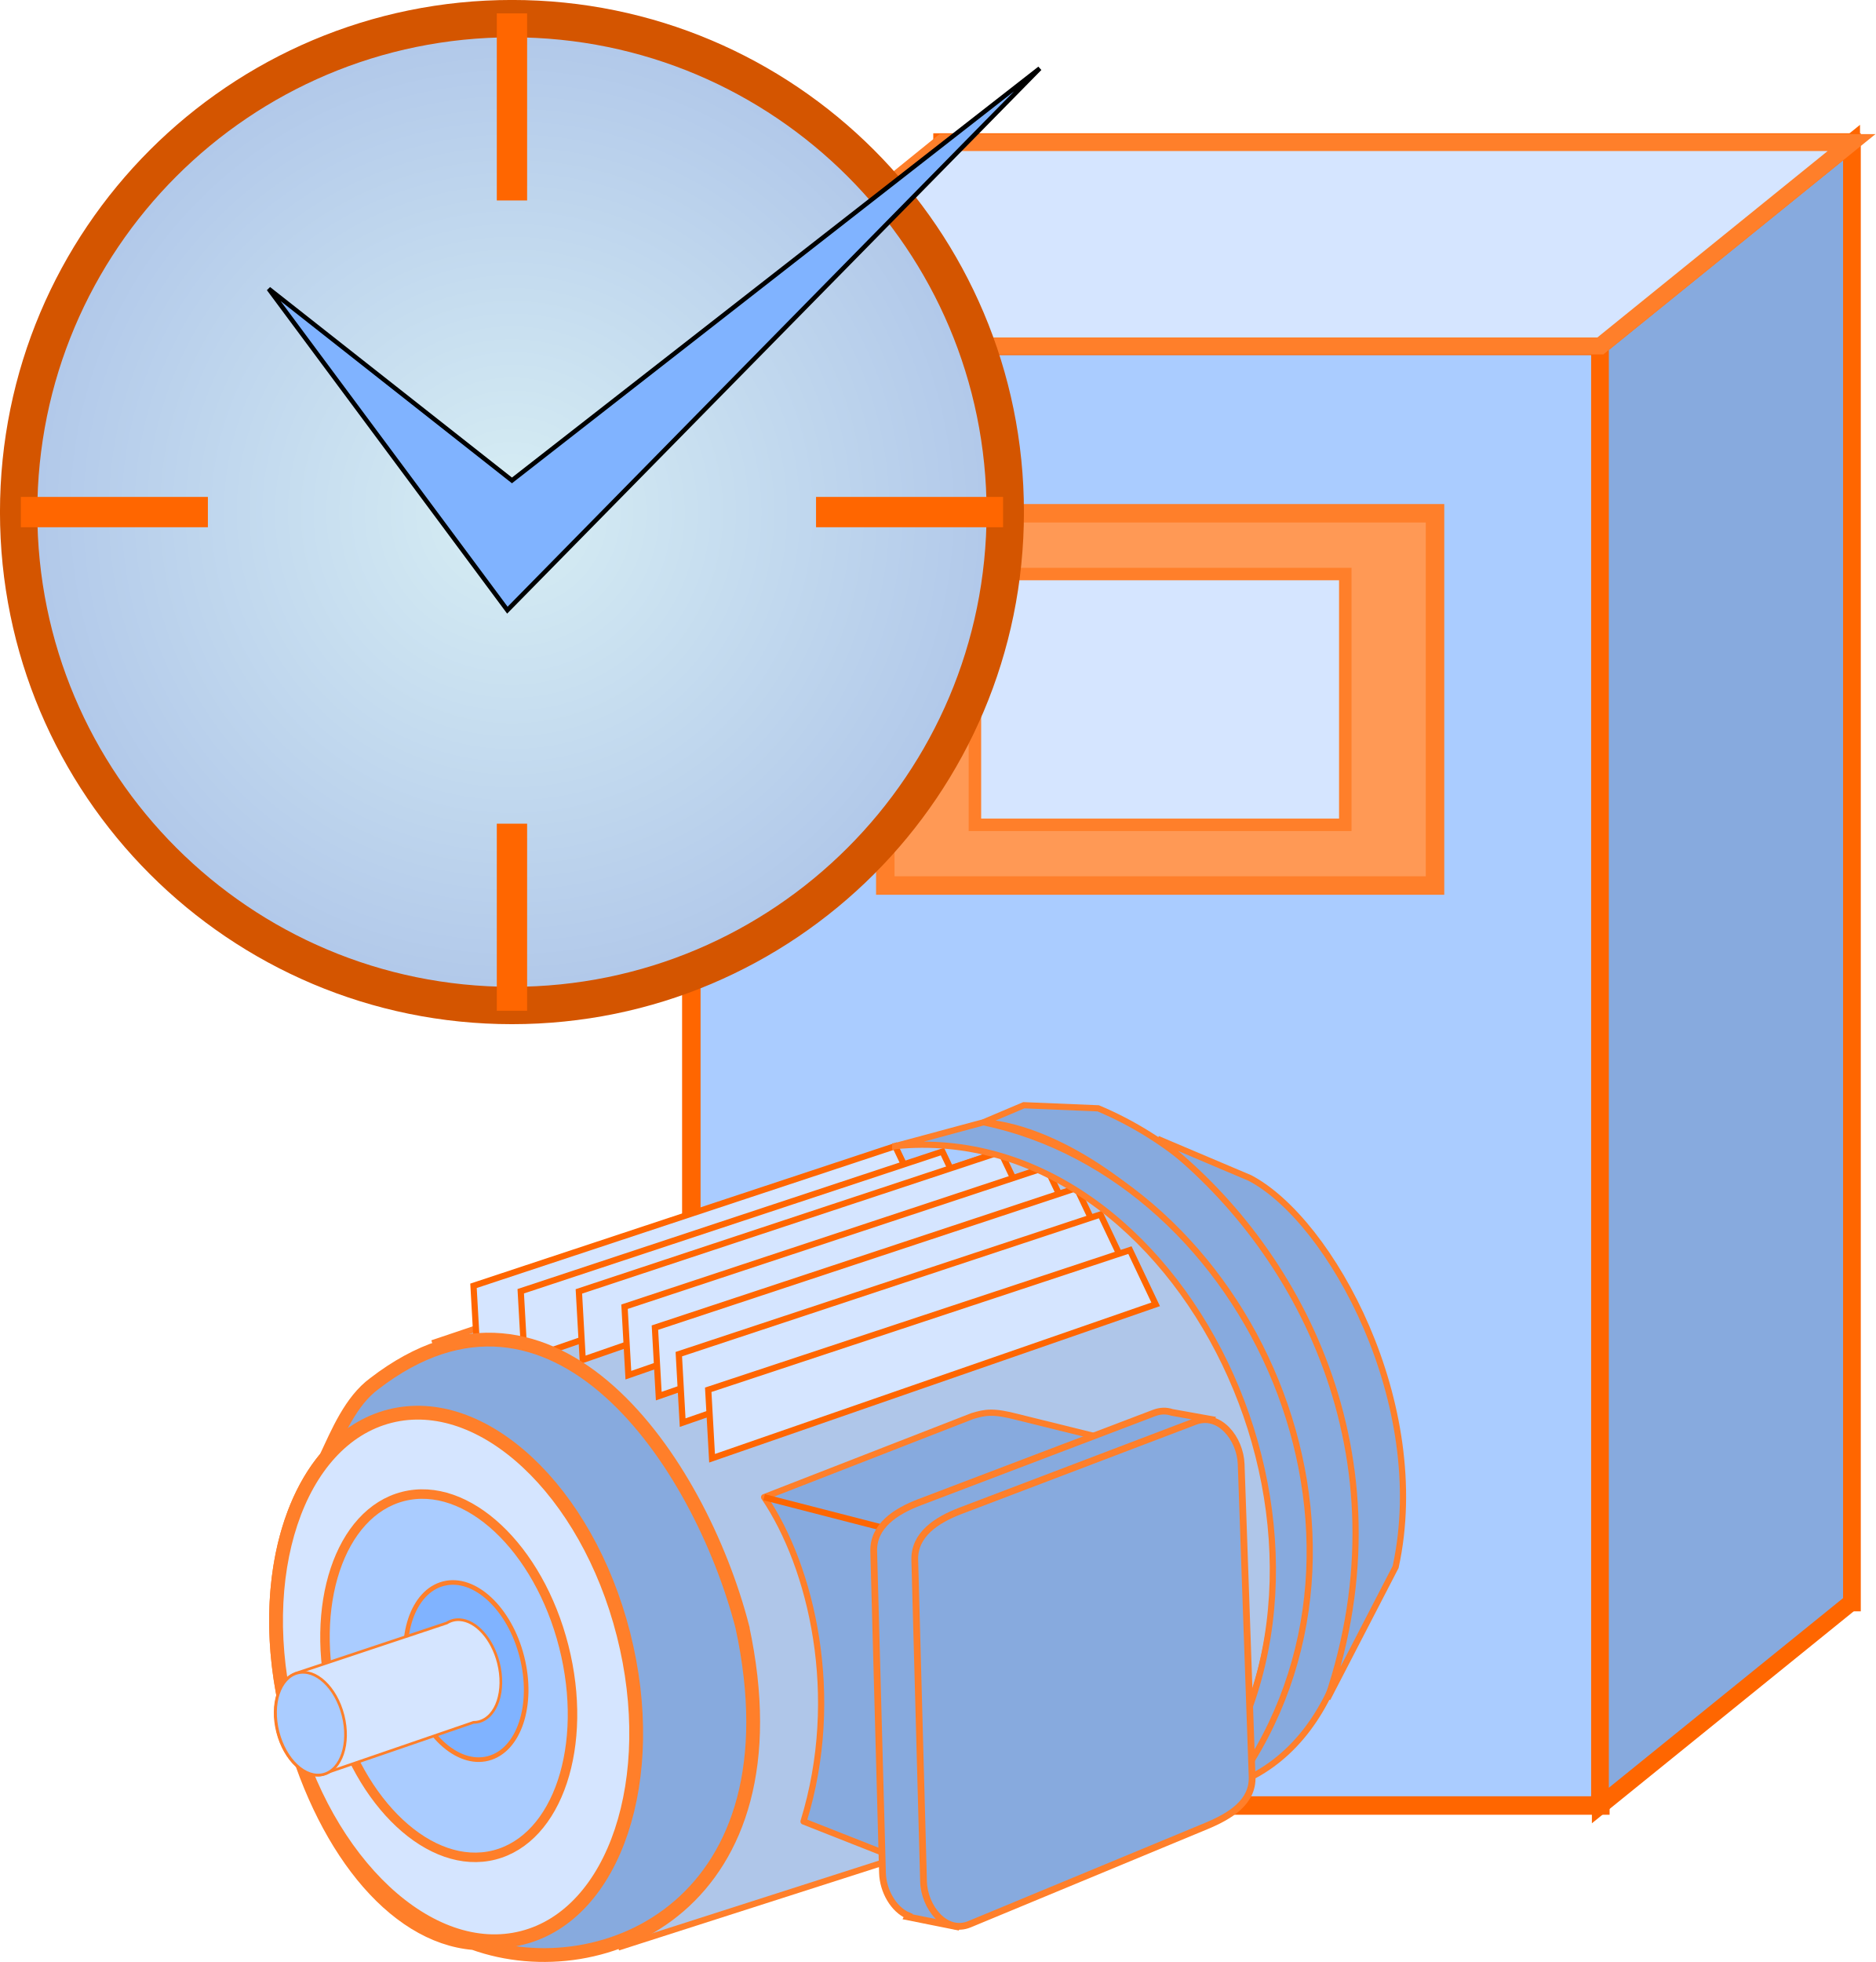
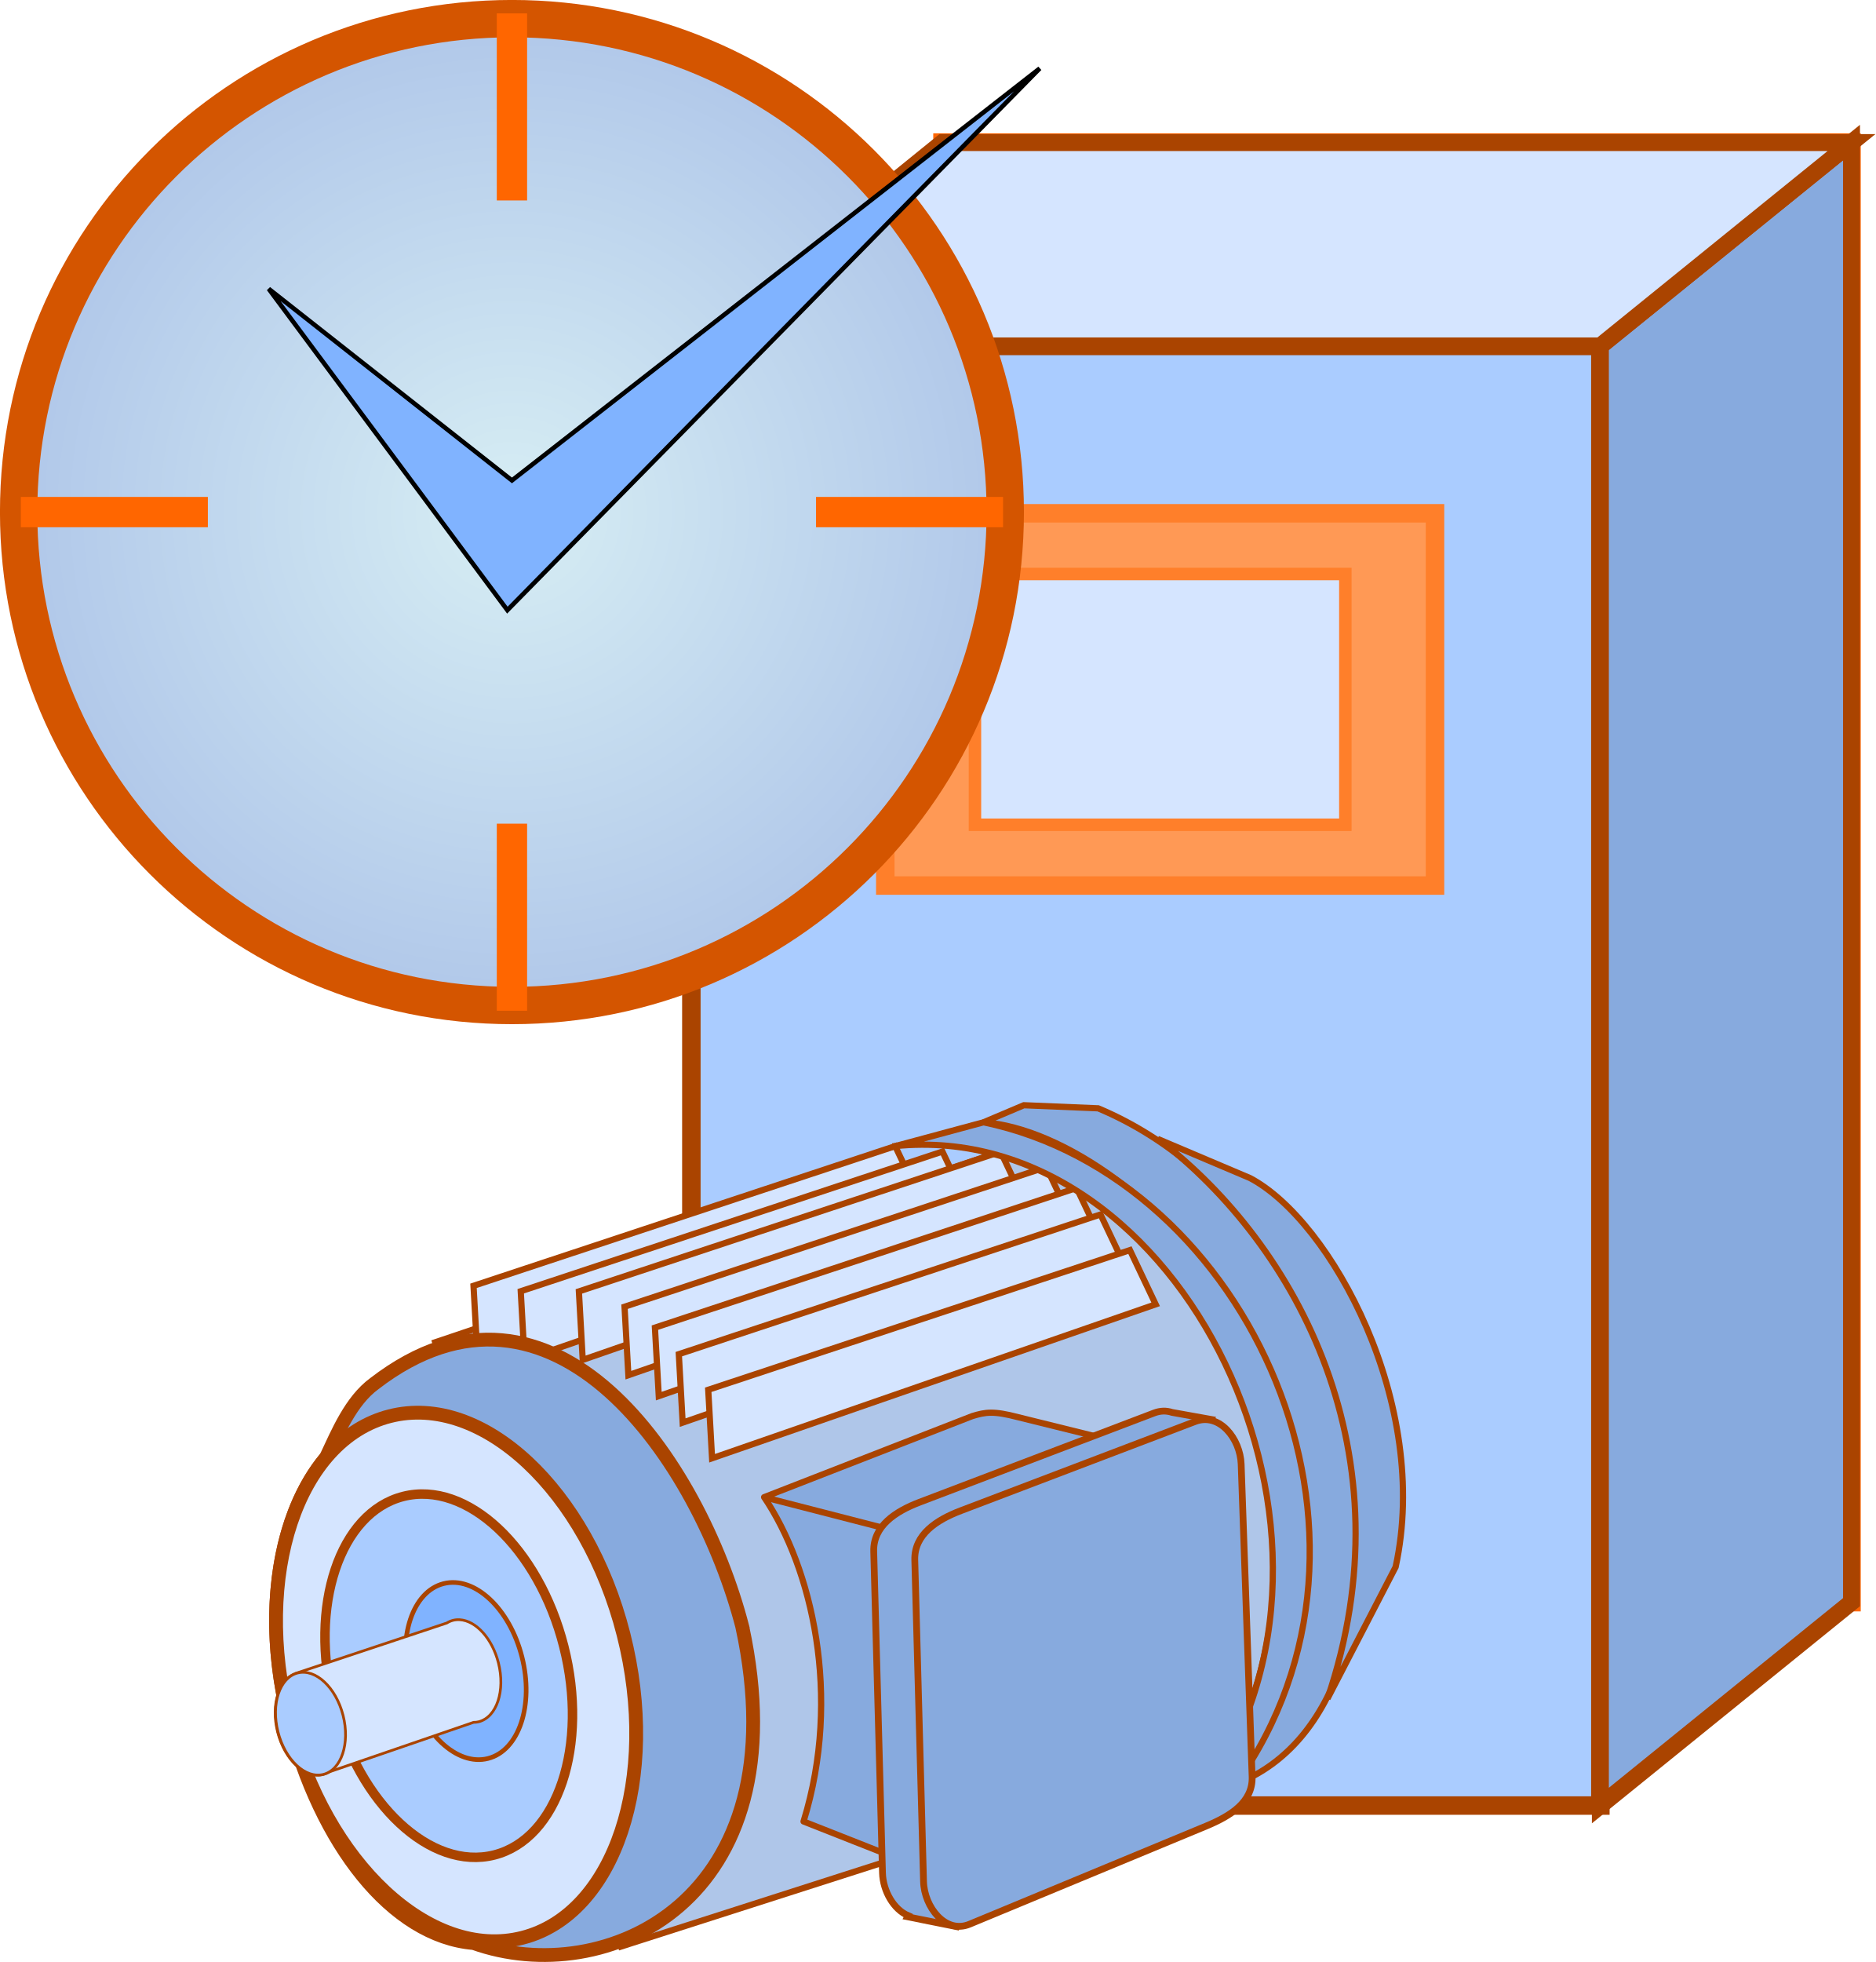
<svg xmlns="http://www.w3.org/2000/svg" xmlns:xlink="http://www.w3.org/1999/xlink" width="22.127mm" height="23.143mm" viewBox="0 0 22.127 23.143" version="1.1" id="svg8">
  <defs id="defs2">
    <radialGradient xlink:href="#linearGradient4607" id="radialGradient6094" gradientUnits="userSpaceOnUse" cx="79.536" cy="49.857" fx="79.536" fy="49.857" r="7.377" />
    <linearGradient id="linearGradient4607">
      <stop style="stop-color:#d7eef4;stop-opacity:1" offset="0" id="stop4603" />
      <stop style="stop-color:#afc6e9;stop-opacity:1" offset="1" id="stop4605" />
    </linearGradient>
  </defs>
  <g id="layer1" transform="translate(75.49897,-120.2394)">
-     <g transform="translate(-654.2586,-16.68744)" id="g6376">
-       <g transform="matrix(0.7542897,0,0,0.7542897,169.2042,6.170521)" id="g6330">
-         <g id="g6294">
-           <rect ry="0" y="175.579" x="557.711" height="22.825" width="14.219" id="rect6131" style="opacity:1;fill:#87aade;fill-opacity:1;stroke:#ff6600;stroke-width:0.289;stroke-linecap:square;stroke-linejoin:miter;stroke-miterlimit:4;stroke-dasharray:none;stroke-dashoffset:0;stroke-opacity:1" />
-           <rect style="opacity:1;fill:#aaccff;fill-opacity:1;stroke:#ff6600;stroke-width:0.289;stroke-linecap:square;stroke-linejoin:miter;stroke-miterlimit:4;stroke-dasharray:none;stroke-dashoffset:0;stroke-opacity:1" id="rect6133" width="14.219" height="22.825" x="553.782" y="178.76" ry="0" />
-           <path id="path6135" d="m 568.001,178.76 3.929,-3.18 v 22.825 l -3.929,3.18 z" style="fill:#87aade;fill-opacity:1;stroke:#ff6600;stroke-width:0.265px;stroke-linecap:butt;stroke-linejoin:miter;stroke-opacity:1" />
-           <path id="path6138" d="m 553.782,178.76 3.929,-3.18 h 14.219 l -3.929,3.18 z" style="fill:#d5e5ff;fill-opacity:1;stroke:#ff7f2a;stroke-width:0.265px;stroke-linecap:butt;stroke-linejoin:miter;stroke-opacity:1" />
-           <rect y="181.377" x="556.816" height="5.821" width="8.599" id="rect6140" style="opacity:1;fill:#ff9955;fill-opacity:1;stroke:#ff7f2a;stroke-width:0.289;stroke-linecap:square;stroke-linejoin:miter;stroke-miterlimit:4;stroke-dasharray:none;stroke-dashoffset:0;stroke-opacity:1" />
-           <rect style="opacity:1;fill:#d5e5ff;fill-opacity:1;stroke:#ff7f2a;stroke-width:0.195;stroke-linecap:square;stroke-linejoin:miter;stroke-miterlimit:4;stroke-dasharray:none;stroke-dashoffset:0;stroke-opacity:1" id="rect6142" width="5.793" height="3.922" x="558.218" y="182.327" />
+     <rect style="opacity:1;fill:#87aade;fill-opacity:1;stroke:#ff6600;stroke-width:0.218;stroke-linecap:square;stroke-linejoin:miter;stroke-miterlimit:4;stroke-dasharray:none;stroke-dashoffset:0;stroke-opacity:1" id="rect6131" width="10.725" height="17.217" x="-64.379" y="121.921" ry="0" />
+     <g id="g1040">
+       <g id="g994">
+         <g id="g958">
+           <g style="stroke:#aa4400" id="g945">
+             <rect ry="0" y="124.32" x="-67.342" height="17.217" width="10.725" id="rect6133" style="opacity:1;fill:#aaccff;fill-opacity:1;stroke:#aa4400;stroke-width:0.218;stroke-linecap:square;stroke-linejoin:miter;stroke-miterlimit:4;stroke-dasharray:none;stroke-dashoffset:0;stroke-opacity:1" />
+             <path style="fill:#87aade;fill-opacity:1;stroke:#aa4400;stroke-width:0.2px;stroke-linecap:butt;stroke-linejoin:miter;stroke-opacity:1" d="m -56.617,124.32 2.963,-2.399 v 17.217 l -2.963,2.399 z" id="path6135" />
+             <path style="fill:#d5e5ff;fill-opacity:1;stroke:#aa4400;stroke-width:0.2px;stroke-linecap:butt;stroke-linejoin:miter;stroke-opacity:1" d="m -67.342,124.32 2.963,-2.399 h 10.725 l -2.963,2.399 z" id="path6138" />
+           </g>
+           <g id="g949">
+             <rect style="opacity:1;fill:#ff9955;fill-opacity:1;stroke:#ff7f2a;stroke-width:0.218;stroke-linecap:square;stroke-linejoin:miter;stroke-miterlimit:4;stroke-dasharray:none;stroke-dashoffset:0;stroke-opacity:1" id="rect6140" width="6.486" height="4.391" x="-65.054" y="126.294" />
+             <rect y="127.01" x="-63.996" height="2.958" width="4.37" id="rect6142" style="opacity:1;fill:#d5e5ff;fill-opacity:1;stroke:#ff7f2a;stroke-width:0.147;stroke-linecap:square;stroke-linejoin:miter;stroke-miterlimit:4;stroke-dasharray:none;stroke-dashoffset:0;stroke-opacity:1" />
+           </g>
        </g>
-         <g transform="matrix(0.3663071,0,0,0.3663071,357.1255,123.7096)" id="g6195">
-           <path style="fill:#afc6e9;fill-opacity:1;stroke:#ff7f2a;stroke-width:0.265px;stroke-linecap:butt;stroke-linejoin:miter;stroke-opacity:1" d="m 525.925,192.82 24.143,-8.136 c 8.281,2.255 15.141,15.105 9.79,25.598 l -25.995,8.334 z" id="path6144" />
-           <path style="fill:#d5e5ff;fill-opacity:1;stroke:#ff6600;stroke-width:0.265px;stroke-linecap:butt;stroke-linejoin:miter;stroke-opacity:1" d="m 527.725,193.332 -0.164,-2.923 18.007,-5.963 1.099,2.315 z" id="path6146" />
-           <path id="path6148" d="m 529.742,193.564 -0.164,-2.923 18.007,-5.963 1.099,2.315 z" style="fill:#d5e5ff;fill-opacity:1;stroke:#ff6600;stroke-width:0.265px;stroke-linecap:butt;stroke-linejoin:miter;stroke-opacity:1" />
-           <path style="fill:#d5e5ff;fill-opacity:1;stroke:#ff6600;stroke-width:0.265px;stroke-linecap:butt;stroke-linejoin:miter;stroke-opacity:1" d="m 532.225,193.571 -0.164,-2.923 18.007,-5.963 1.099,2.315 z" id="path6150" />
-           <path transform="rotate(-14.26348)" style="opacity:1;fill:#87aade;fill-opacity:1;stroke:#ff7f2a;stroke-width:0.589;stroke-linecap:square;stroke-linejoin:miter;stroke-miterlimit:4;stroke-dasharray:none;stroke-dashoffset:0;stroke-opacity:1" d="m 471.922,331.459 c -0.444,12.045 -9.541,13.564 -14.444,10.257 -3.306,-1.136 -5.302,-5.703 -5.302,-11.194 0,-4.631 1.759,-8.623 4.294,-10.441 0.743,-0.9 1.62,-2.087 2.783,-2.557 8.861,-3.824 12.635,6.638 12.67,13.934 z" id="path6152" />
-           <g id="g6159" style="fill:#87aade">
-             <path id="path6154" d="m 551.061,182.7 3.175,0.132 c 12.202,5.121 14.725,25.424 5.887,28.84 8.636,-15.224 -4.122,-27.767 -10.782,-28.244 z" style="fill:#87aade;fill-opacity:1;stroke:#ff7f2a;stroke-width:0.265px;stroke-linecap:butt;stroke-linejoin:miter;stroke-opacity:1" />
-             <path id="path6157" d="m 556.816,184.155 3.903,1.654 c 3.463,1.824 7.736,9.651 6.218,16.603 l -2.91,5.622 c 3.534,-10.398 -1.294,-19.35 -7.21,-23.879 z" style="fill:#87aade;fill-opacity:1;stroke:#ff7f2a;stroke-width:0.265px;stroke-linecap:butt;stroke-linejoin:miter;stroke-opacity:1" />
+         <g transform="matrix(0.2763017,0,0,0.2763017,-215.6783,82.79595)" id="g6195" style="stroke:#aa4400">
+           <path style="fill:#afc6e9;fill-opacity:1;stroke:#aa4400;stroke-width:0.265px;stroke-linecap:butt;stroke-linejoin:miter;stroke-opacity:1" d="m 525.925,192.82 24.143,-8.136 c 8.281,2.255 15.141,15.105 9.79,25.598 l -25.995,8.334 z" id="path6144" />
+           <path style="fill:#d5e5ff;fill-opacity:1;stroke:#aa4400;stroke-width:0.265px;stroke-linecap:butt;stroke-linejoin:miter;stroke-opacity:1" d="m 527.725,193.332 -0.164,-2.923 18.007,-5.963 1.099,2.315 z" id="path6146" />
+           <path id="path6148" d="m 529.742,193.564 -0.164,-2.923 18.007,-5.963 1.099,2.315 z" style="fill:#d5e5ff;fill-opacity:1;stroke:#aa4400;stroke-width:0.265px;stroke-linecap:butt;stroke-linejoin:miter;stroke-opacity:1" />
+           <path style="fill:#d5e5ff;fill-opacity:1;stroke:#aa4400;stroke-width:0.265px;stroke-linecap:butt;stroke-linejoin:miter;stroke-opacity:1" d="m 532.225,193.571 -0.164,-2.923 18.007,-5.963 1.099,2.315 z" id="path6150" />
+           <path transform="rotate(-14.26348)" style="opacity:1;fill:#87aade;fill-opacity:1;stroke:#aa4400;stroke-width:0.589;stroke-linecap:square;stroke-linejoin:miter;stroke-miterlimit:4;stroke-dasharray:none;stroke-dashoffset:0;stroke-opacity:1" d="m 471.922,331.459 c -0.444,12.045 -9.541,13.564 -14.444,10.257 -3.306,-1.136 -5.302,-5.703 -5.302,-11.194 0,-4.631 1.759,-8.623 4.294,-10.441 0.743,-0.9 1.62,-2.087 2.783,-2.557 8.861,-3.824 12.635,6.638 12.67,13.934 z" id="path6152" />
+           <g id="g6159" style="fill:#87aade;stroke:#aa4400">
+             <path id="path6154" d="m 551.061,182.7 3.175,0.132 c 12.202,5.121 14.725,25.424 5.887,28.84 8.636,-15.224 -4.122,-27.767 -10.782,-28.244 z" style="fill:#87aade;fill-opacity:1;stroke:#aa4400;stroke-width:0.265px;stroke-linecap:butt;stroke-linejoin:miter;stroke-opacity:1" />
+             <path id="path6157" d="m 556.816,184.155 3.903,1.654 c 3.463,1.824 7.736,9.651 6.218,16.603 l -2.91,5.622 c 3.534,-10.398 -1.294,-19.35 -7.21,-23.879 z" style="fill:#87aade;fill-opacity:1;stroke:#aa4400;stroke-width:0.265px;stroke-linecap:butt;stroke-linejoin:miter;stroke-opacity:1" />
          </g>
-           <ellipse style="opacity:1;fill:#d5e5ff;fill-opacity:1;stroke:#ff7f2a;stroke-width:0.589;stroke-linecap:square;stroke-linejoin:miter;stroke-miterlimit:4;stroke-dasharray:none;stroke-dashoffset:0;stroke-opacity:1" id="ellipse6161" cx="459.551" cy="330.522" rx="7.375" ry="11.488" transform="rotate(-14.26348)" />
-           <ellipse transform="rotate(-14.26348)" ry="7.896" rx="5.069" cy="330.392" cx="459.259" id="ellipse6163" style="opacity:1;fill:#aaccff;fill-opacity:1;stroke:#ff7f2a;stroke-width:0.405;stroke-linecap:square;stroke-linejoin:miter;stroke-miterlimit:4;stroke-dasharray:none;stroke-dashoffset:0;stroke-opacity:1" />
-           <ellipse style="opacity:1;fill:#80b3ff;fill-opacity:1;stroke:#ff7f2a;stroke-width:0.197;stroke-linecap:square;stroke-linejoin:miter;stroke-miterlimit:4;stroke-dasharray:none;stroke-dashoffset:0;stroke-opacity:1" id="ellipse6165" cx="460.013" cy="330.379" rx="2.473" ry="3.851" transform="rotate(-14.26348)" />
-           <path style="opacity:1;fill:#d5e5ff;fill-opacity:1;stroke:#ff7f2a;stroke-width:0.115;stroke-linecap:square;stroke-linejoin:miter;stroke-miterlimit:4;stroke-dasharray:none;stroke-dashoffset:0;stroke-opacity:1" d="m 526.969,204.664 a 2.234,1.434 75.737 0 0 -0.287,0.027 2.234,1.434 75.737 0 0 -0.261,0.113 l -6.415,2.138 0.003,0.006 a 2.234,1.434 75.737 0 0 -0.812,2.51 2.234,1.434 75.737 0 0 1.94,1.811 2.234,1.434 75.737 0 0 0.242,-0.101 l 6.183,-2.122 a 2.234,1.434 75.737 0 0 0.223,-0.026 2.234,1.434 75.737 0 0 0.839,-2.518 2.234,1.434 75.737 0 0 -1.653,-1.838 z" id="path6167" />
-           <ellipse transform="rotate(-14.26348)" ry="2.234" rx="1.434" cy="330.923" cx="453.034" id="ellipse6169" style="opacity:1;fill:#aaccff;fill-opacity:1;stroke:#ff7f2a;stroke-width:0.115;stroke-linecap:square;stroke-linejoin:miter;stroke-miterlimit:4;stroke-dasharray:none;stroke-dashoffset:0;stroke-opacity:1" />
-           <path id="path6171" d="m 534.174,194.225 -0.164,-2.923 18.007,-5.963 1.099,2.315 z" style="fill:#d5e5ff;fill-opacity:1;stroke:#ff6600;stroke-width:0.265px;stroke-linecap:butt;stroke-linejoin:miter;stroke-opacity:1" />
-           <path style="fill:#d5e5ff;fill-opacity:1;stroke:#ff6600;stroke-width:0.265px;stroke-linecap:butt;stroke-linejoin:miter;stroke-opacity:1" d="m 535.472,195.118 -0.164,-2.923 18.007,-5.963 1.099,2.315 z" id="path6173" />
-           <path style="fill:#d5e5ff;fill-opacity:1;stroke:#ff6600;stroke-width:0.265px;stroke-linecap:butt;stroke-linejoin:miter;stroke-opacity:1" d="m 536.492,196.25 -0.164,-2.923 18.007,-5.963 1.099,2.315 z" id="path6175" />
-           <path id="path6177" d="m 537.748,197.771 -0.164,-2.923 18.007,-5.963 1.099,2.315 z" style="fill:#d5e5ff;fill-opacity:1;stroke:#ff6600;stroke-width:0.265px;stroke-linecap:butt;stroke-linejoin:miter;stroke-opacity:1" />
-           <path style="fill:#87aade;fill-opacity:1;stroke:#ff7f2a;stroke-width:0.265px;stroke-linecap:butt;stroke-linejoin:miter;stroke-opacity:1" d="m 545.568,184.446 3.773,-1.018 c 11.377,2.381 18.312,17.718 10.782,28.244 l -1.383,0.483 c 7.807,-10.985 -0.989,-28.936 -13.172,-27.71 z" id="path6179" />
-           <g id="g6193" transform="translate(1.389063)" style="fill:#87aade">
-             <g id="g6185" style="fill:#87aade">
-               <path style="fill:#87aade;fill-opacity:1;stroke:#ff7f2a;stroke-width:0.265px;stroke-linecap:butt;stroke-linejoin:round;stroke-opacity:1" d="m 538.581,199.433 8.887,-3.461 c 0.573,-0.174 0.907,-0.23 1.964,0.047 l 4.724,1.169 -9.401,3.835 c 0.045,5.404 0.044,9.059 0.374,14.172 l -4.864,-1.918 c 1.656,-5.356 0.344,-10.856 -1.684,-13.845 z" id="path6181" />
-               <path style="fill:#87aade;stroke:#ff6600;stroke-width:0.265px;stroke-linecap:butt;stroke-linejoin:miter;stroke-opacity:1" d="m 544.755,201.024 -6.174,-1.59" id="path6183" />
+           <ellipse style="opacity:1;fill:#d5e5ff;fill-opacity:1;stroke:#aa4400;stroke-width:0.589;stroke-linecap:square;stroke-linejoin:miter;stroke-miterlimit:4;stroke-dasharray:none;stroke-dashoffset:0;stroke-opacity:1" id="ellipse6161" cx="459.551" cy="330.522" rx="7.375" ry="11.488" transform="rotate(-14.26348)" />
+           <ellipse transform="rotate(-14.26348)" ry="7.896" rx="5.069" cy="330.392" cx="459.259" id="ellipse6163" style="opacity:1;fill:#aaccff;fill-opacity:1;stroke:#aa4400;stroke-width:0.405;stroke-linecap:square;stroke-linejoin:miter;stroke-miterlimit:4;stroke-dasharray:none;stroke-dashoffset:0;stroke-opacity:1" />
+           <ellipse style="opacity:1;fill:#80b3ff;fill-opacity:1;stroke:#aa4400;stroke-width:0.197;stroke-linecap:square;stroke-linejoin:miter;stroke-miterlimit:4;stroke-dasharray:none;stroke-dashoffset:0;stroke-opacity:1" id="ellipse6165" cx="460.013" cy="330.379" rx="2.473" ry="3.851" transform="rotate(-14.26348)" />
+           <path style="opacity:1;fill:#d5e5ff;fill-opacity:1;stroke:#aa4400;stroke-width:0.115;stroke-linecap:square;stroke-linejoin:miter;stroke-miterlimit:4;stroke-dasharray:none;stroke-dashoffset:0;stroke-opacity:1" d="m 526.969,204.664 a 2.234,1.434 75.737 0 0 -0.287,0.027 2.234,1.434 75.737 0 0 -0.261,0.113 l -6.415,2.138 0.003,0.006 a 2.234,1.434 75.737 0 0 -0.812,2.51 2.234,1.434 75.737 0 0 1.94,1.811 2.234,1.434 75.737 0 0 0.242,-0.101 l 6.183,-2.122 a 2.234,1.434 75.737 0 0 0.223,-0.026 2.234,1.434 75.737 0 0 0.839,-2.518 2.234,1.434 75.737 0 0 -1.653,-1.838 z" id="path6167" />
+           <ellipse transform="rotate(-14.26348)" ry="2.234" rx="1.434" cy="330.923" cx="453.034" id="ellipse6169" style="opacity:1;fill:#aaccff;fill-opacity:1;stroke:#aa4400;stroke-width:0.115;stroke-linecap:square;stroke-linejoin:miter;stroke-miterlimit:4;stroke-dasharray:none;stroke-dashoffset:0;stroke-opacity:1" />
+           <path id="path6171" d="m 534.174,194.225 -0.164,-2.923 18.007,-5.963 1.099,2.315 z" style="fill:#d5e5ff;fill-opacity:1;stroke:#aa4400;stroke-width:0.265px;stroke-linecap:butt;stroke-linejoin:miter;stroke-opacity:1" />
+           <path style="fill:#d5e5ff;fill-opacity:1;stroke:#aa4400;stroke-width:0.265px;stroke-linecap:butt;stroke-linejoin:miter;stroke-opacity:1" d="m 535.472,195.118 -0.164,-2.923 18.007,-5.963 1.099,2.315 z" id="path6173" />
+           <path style="fill:#d5e5ff;fill-opacity:1;stroke:#aa4400;stroke-width:0.265px;stroke-linecap:butt;stroke-linejoin:miter;stroke-opacity:1" d="m 536.492,196.25 -0.164,-2.923 18.007,-5.963 1.099,2.315 z" id="path6175" />
+           <path id="path6177" d="m 537.748,197.771 -0.164,-2.923 18.007,-5.963 1.099,2.315 z" style="fill:#d5e5ff;fill-opacity:1;stroke:#aa4400;stroke-width:0.265px;stroke-linecap:butt;stroke-linejoin:miter;stroke-opacity:1" />
+           <path style="fill:#87aade;fill-opacity:1;stroke:#aa4400;stroke-width:0.265px;stroke-linecap:butt;stroke-linejoin:miter;stroke-opacity:1" d="m 545.568,184.446 3.773,-1.018 c 11.377,2.381 18.312,17.718 10.782,28.244 l -1.383,0.483 c 7.807,-10.985 -0.989,-28.936 -13.172,-27.71 z" id="path6179" />
+           <g id="g6193" transform="translate(1.389063)" style="fill:#87aade;stroke:#aa4400">
+             <g id="g6185" style="fill:#87aade;stroke:#aa4400">
+               <path style="fill:#87aade;fill-opacity:1;stroke:#aa4400;stroke-width:0.265px;stroke-linecap:butt;stroke-linejoin:round;stroke-opacity:1" d="m 538.581,199.433 8.887,-3.461 c 0.573,-0.174 0.907,-0.23 1.964,0.047 l 4.724,1.169 -9.401,3.835 c 0.045,5.404 0.044,9.059 0.374,14.172 l -4.864,-1.918 c 1.656,-5.356 0.344,-10.856 -1.684,-13.845 z" id="path6181" />
+               <path style="fill:#87aade;stroke:#aa4400;stroke-width:0.265px;stroke-linecap:butt;stroke-linejoin:miter;stroke-opacity:1" d="m 544.755,201.024 -6.174,-1.59" id="path6183" />
            </g>
-             <g id="g6191" style="fill:#87aade">
-               <path style="opacity:1;fill:#87aade;fill-opacity:1;stroke:#ff7f2a;stroke-width:1.092;stroke-linecap:square;stroke-linejoin:miter;stroke-miterlimit:4;stroke-dasharray:none;stroke-dashoffset:0;stroke-opacity:1" d="m 2099.971,739.873 c -0.468,0.018 -0.95,0.116 -1.441,0.303 l -37.832,14.391 c -3.931,1.495 -7.536,3.855 -7.424,7.959 l 1.414,51.871 c 0.079,2.881 1.792,5.899 4.15,6.889 l -0.096,0.184 7.953,1.592 2.324,-4.637 31.277,-12.969 c 3.891,-1.613 7.567,-3.859 7.424,-7.959 l -1.768,-50.432 c -0.021,-0.605 -0.119,-1.211 -0.272,-1.805 l 2.027,-4.047 -6.274,-1.127 c -0.468,-0.151 -0.957,-0.232 -1.465,-0.213 z" transform="scale(0.2645833)" id="path6187" />
-               <path style="opacity:1;fill:#87aade;fill-opacity:1;stroke:#ff7f2a;stroke-width:0.289;stroke-linecap:square;stroke-linejoin:miter;stroke-miterlimit:4;stroke-dasharray:none;stroke-dashoffset:0;stroke-opacity:1" d="m 546.979,200.01 10.009,-3.808 c 1.04,-0.396 1.926,0.738 1.964,1.823 l 0.468,13.343 c 0.038,1.085 -0.935,1.679 -1.964,2.106 l -10.103,4.189 c -1.03,0.427 -1.935,-0.737 -1.964,-1.823 l -0.374,-13.724 c -0.03,-1.086 0.924,-1.71 1.964,-2.106 z" id="path6189" />
+             <g id="g6191" style="fill:#87aade;stroke:#aa4400">
+               <path style="opacity:1;fill:#87aade;fill-opacity:1;stroke:#aa4400;stroke-width:1.092;stroke-linecap:square;stroke-linejoin:miter;stroke-miterlimit:4;stroke-dasharray:none;stroke-dashoffset:0;stroke-opacity:1" d="m 2099.971,739.873 c -0.468,0.018 -0.95,0.116 -1.441,0.303 l -37.832,14.391 c -3.931,1.495 -7.536,3.855 -7.424,7.959 l 1.414,51.871 c 0.079,2.881 1.792,5.899 4.15,6.889 l -0.096,0.184 7.953,1.592 2.324,-4.637 31.277,-12.969 c 3.891,-1.613 7.567,-3.859 7.424,-7.959 l -1.768,-50.432 c -0.021,-0.605 -0.119,-1.211 -0.272,-1.805 l 2.027,-4.047 -6.274,-1.127 c -0.468,-0.151 -0.957,-0.232 -1.465,-0.213 z" transform="scale(0.2645833)" id="path6187" />
+               <path style="opacity:1;fill:#87aade;fill-opacity:1;stroke:#aa4400;stroke-width:0.289;stroke-linecap:square;stroke-linejoin:miter;stroke-miterlimit:4;stroke-dasharray:none;stroke-dashoffset:0;stroke-opacity:1" d="m 546.979,200.01 10.009,-3.808 c 1.04,-0.396 1.926,0.738 1.964,1.823 l 0.468,13.343 c 0.038,1.085 -0.935,1.679 -1.964,2.106 l -10.103,4.189 c -1.03,0.427 -1.935,-0.737 -1.964,-1.823 l -0.374,-13.724 c -0.03,-1.086 0.924,-1.71 1.964,-2.106 z" id="path6189" />
            </g>
          </g>
        </g>
      </g>
-       <g id="g6090" transform="matrix(0.8188405,0,0,0.8188405,519.6726,102.1421)">
+       <g id="g6090" transform="matrix(0.8188405,0,0,0.8188405,-134.5861,85.45465)">
        <circle style="opacity:1;fill:url(#radialGradient6094);fill-opacity:1;stroke:#d45500;stroke-width:0.538;stroke-linecap:round;stroke-linejoin:round;stroke-miterlimit:4;stroke-dasharray:none;stroke-dashoffset:0;stroke-opacity:1" id="circle6073" cx="79.536" cy="49.857" r="7.108" />
        <path style="fill:#80b3ff;fill-opacity:1;stroke:#000000;stroke-width:0.065px;stroke-linecap:butt;stroke-linejoin:miter;stroke-opacity:1" d="m 76.031,46.641 3.439,4.629 7.671,-7.804 -7.605,5.935 z" id="path6076" />
        <g id="g6082" transform="matrix(0.2474379,0,0,0.2474379,-100.7662,-13.29045)">
          <path id="path6078" d="m 746.384,255.206 h 10.891" style="fill:none;stroke:#ff6600;stroke-width:1.765;stroke-linecap:butt;stroke-linejoin:miter;stroke-miterlimit:4;stroke-dasharray:none;stroke-opacity:1" />
          <path style="fill:none;stroke:#ff6600;stroke-width:1.765;stroke-linecap:butt;stroke-linejoin:miter;stroke-miterlimit:4;stroke-dasharray:none;stroke-opacity:1" d="m 700.079,255.206 h 10.891" id="path6080" />
        </g>
        <g transform="matrix(0.2474379,0,0,0.2474379,-100.8075,-13.50538)" id="g6088">
          <path id="path6084" d="m 728.844,227.042 v 10.891" style="fill:none;stroke:#ff6600;stroke-width:1.765;stroke-linecap:butt;stroke-linejoin:miter;stroke-miterlimit:4;stroke-dasharray:none;stroke-opacity:1" />
          <path style="fill:none;stroke:#ff6600;stroke-width:1.765;stroke-linecap:butt;stroke-linejoin:miter;stroke-miterlimit:4;stroke-dasharray:none;stroke-opacity:1" d="M 728.844,274.215 V 285.106" id="path6086" />
        </g>
      </g>
    </g>
  </g>
</svg>
